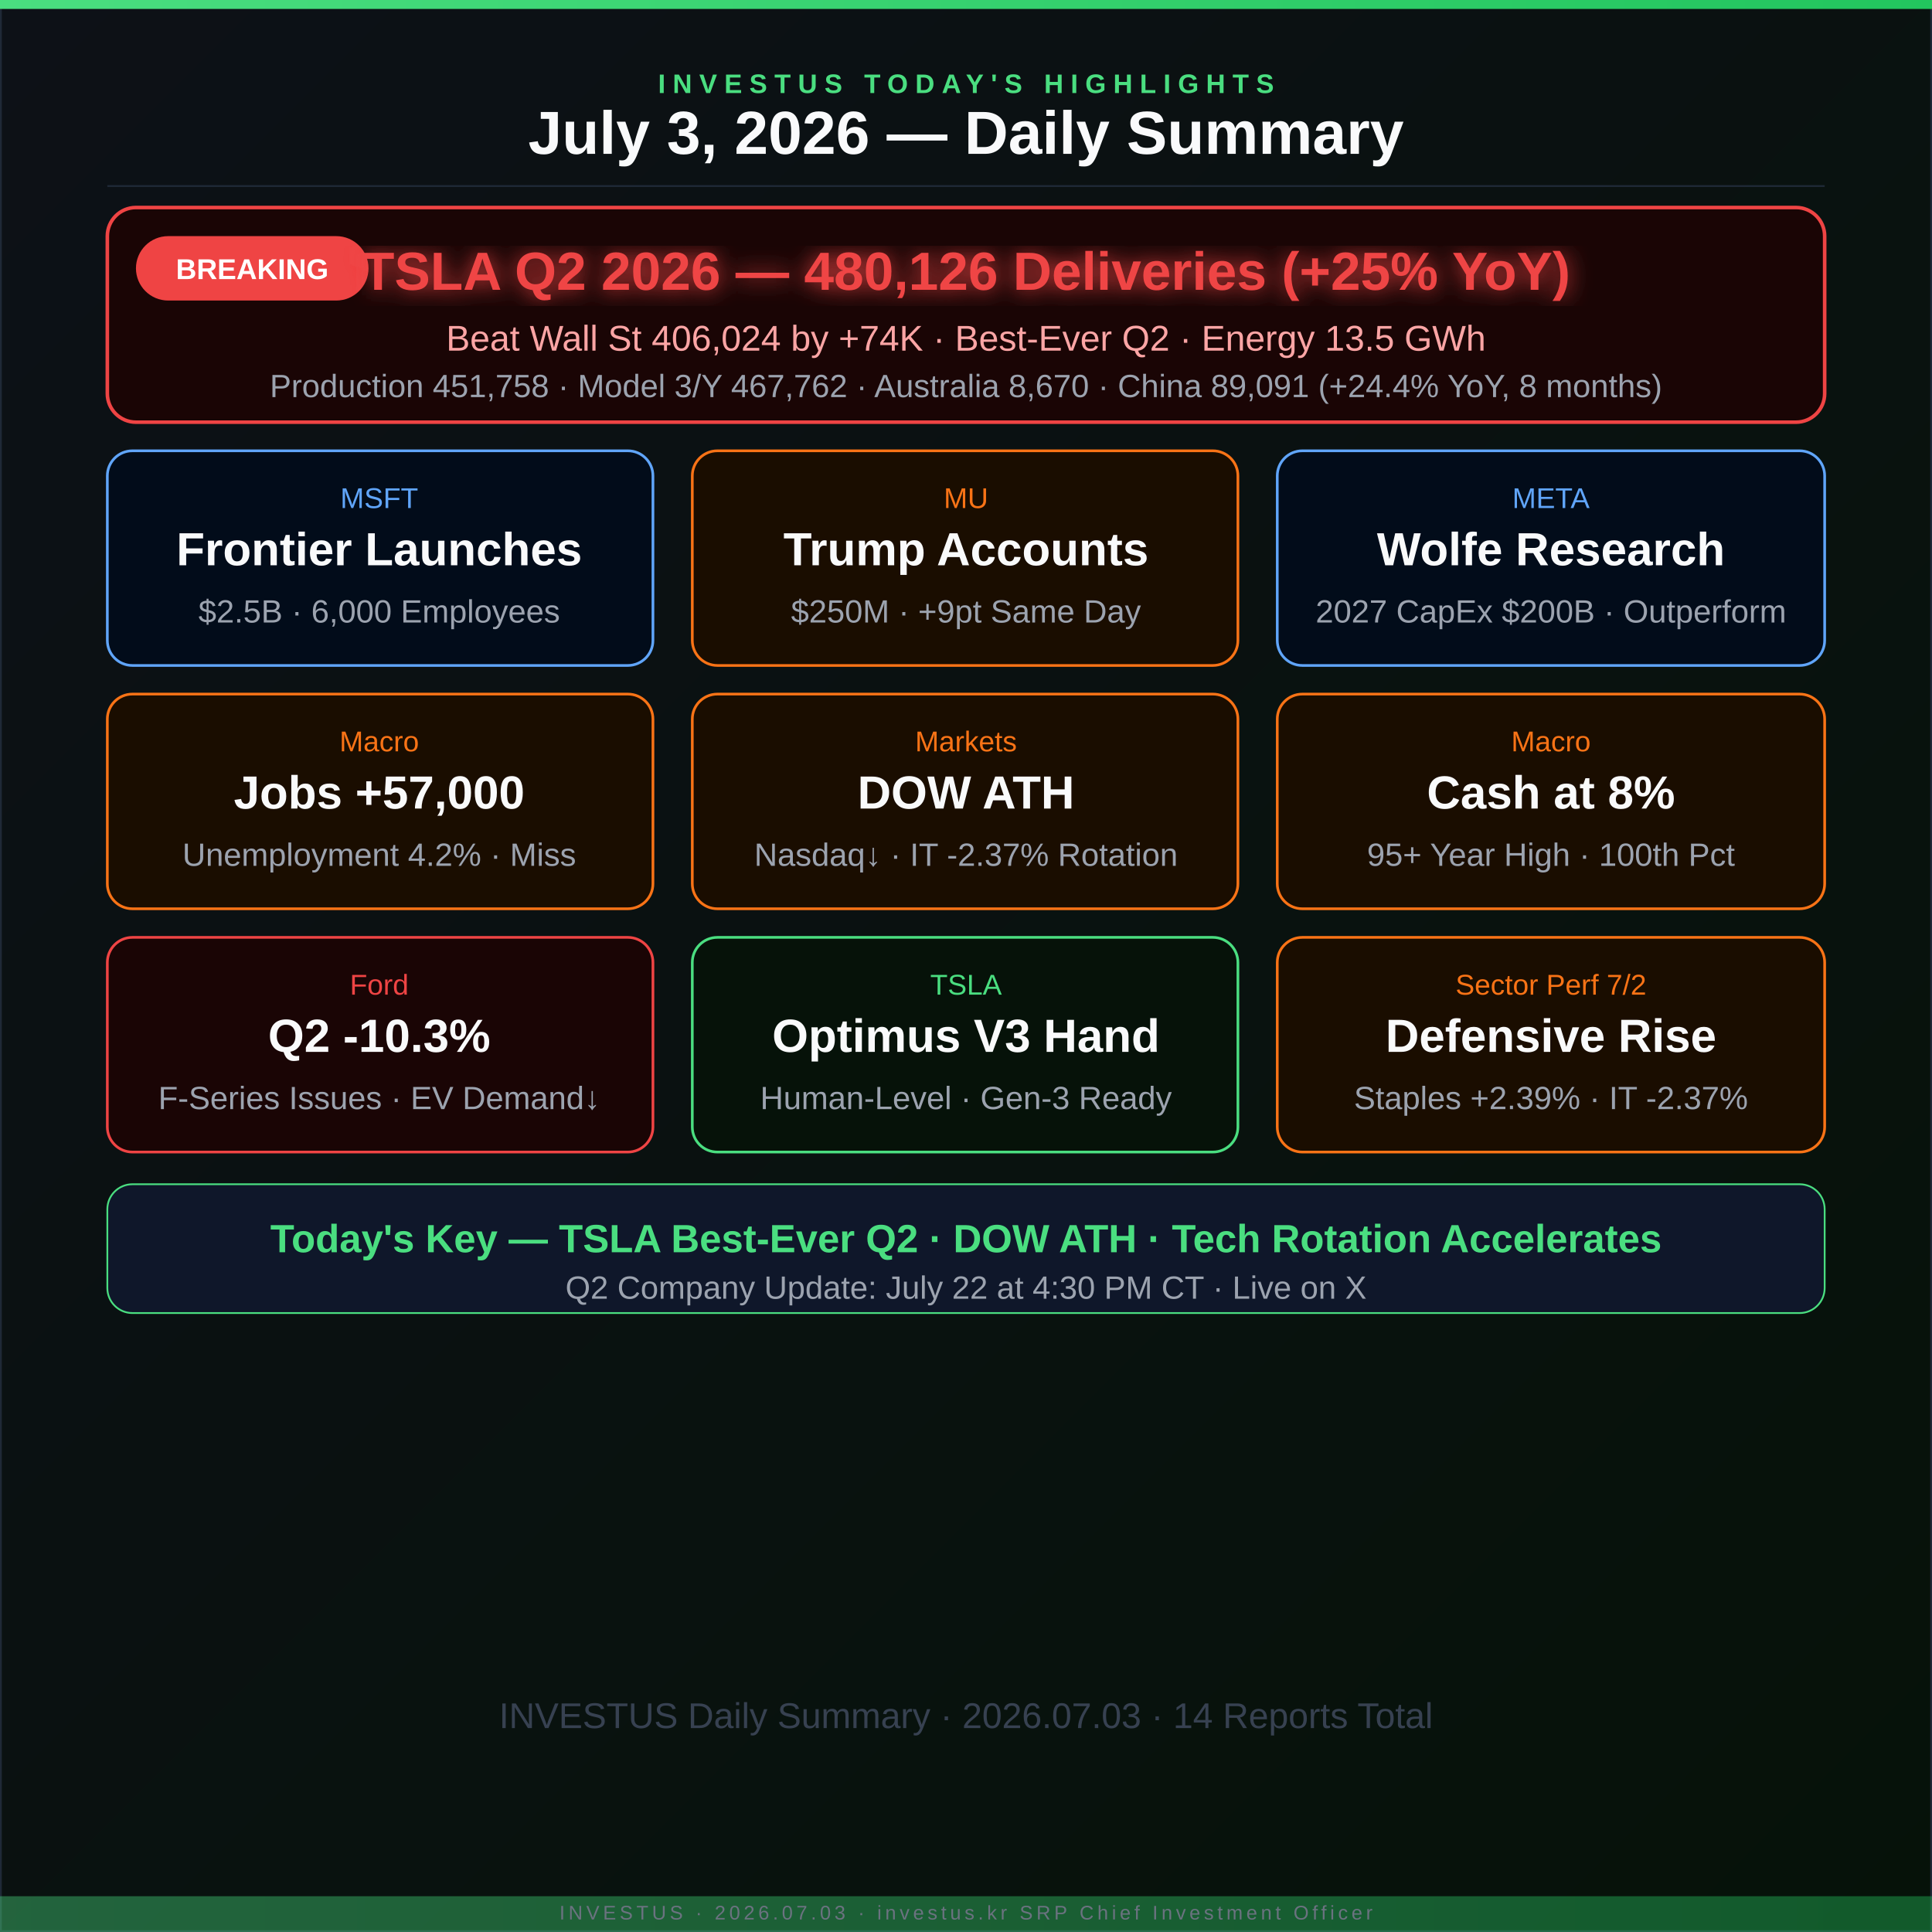
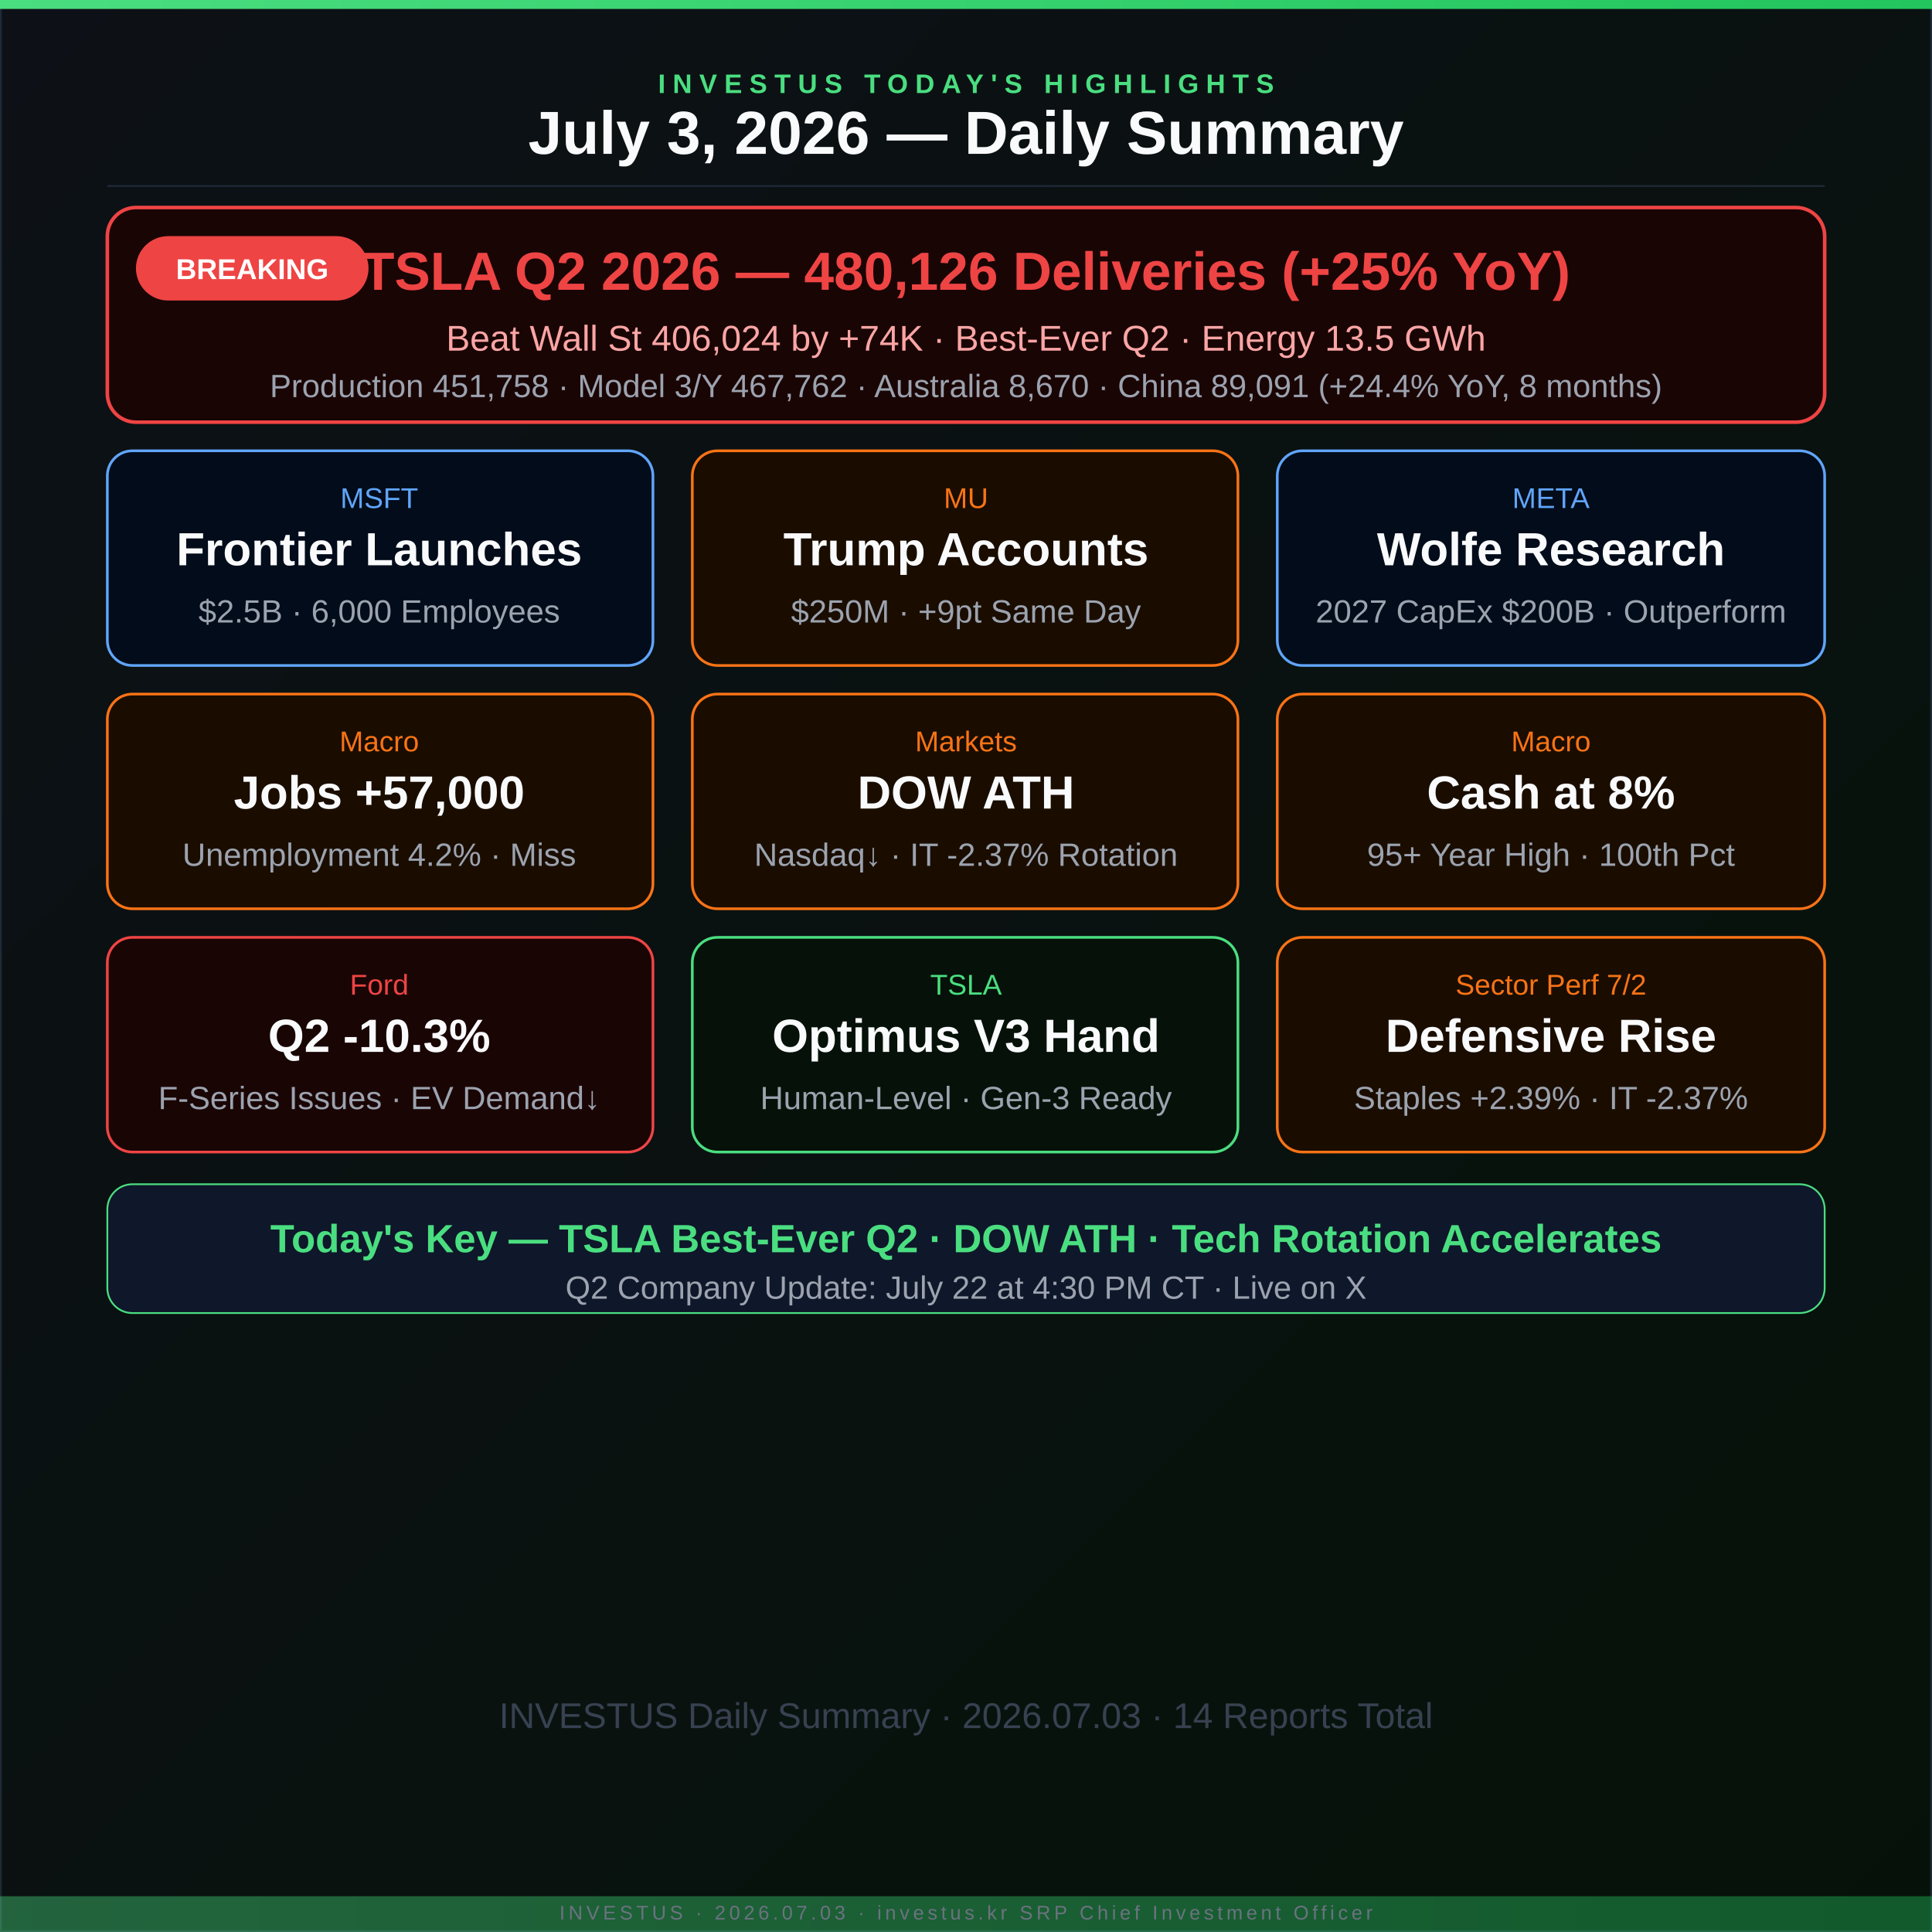
<svg xmlns="http://www.w3.org/2000/svg" viewBox="0 0 1080 1080" width="1080" height="1080">
  <defs>
    <linearGradient id="bg" x1="0%" y1="0%" x2="100%" y2="100%">
      <stop offset="0%" style="stop-color:#0d1117" />
      <stop offset="100%" style="stop-color:#061209" />
    </linearGradient>
    <linearGradient id="g" x1="0%" y1="0%" x2="100%" y2="0%">
      <stop offset="0%" style="stop-color:#4ade80" />
      <stop offset="100%" style="stop-color:#22c55e" />
    </linearGradient>
-     <filter id="glow">
-       <feGaussianBlur stdDeviation="6" result="b" />
-       <feMerge>
-         <feMergeNode in="b" />
-         <feMergeNode in="SourceGraphic" />
-       </feMerge>
-     </filter>
  </defs>
  <rect width="1080" height="1080" fill="url(#bg)" />
  <rect width="1080" height="1080" fill="none" stroke="#1f2937" stroke-width="2" />
  <rect x="0" y="0" width="1080" height="5" fill="url(#g)" />
  <text x="540" y="52" font-family="Arial Black,Arial" font-size="15" font-weight="900" fill="#4ade80" text-anchor="middle" letter-spacing="4">INVESTUS TODAY'S HIGHLIGHTS</text>
  <text x="540" y="86" font-family="Arial Black,Arial" font-size="34" font-weight="900" fill="#f9fafb" text-anchor="middle">July 3, 2026 — Daily Summary</text>
  <line x1="60" y1="104" x2="1020" y2="104" stroke="#1f2937" stroke-width="1" />
  <rect x="60" y="116" width="960" height="120" rx="16" fill="#1a0505" stroke="#ef4444" stroke-width="2" />
  <rect x="76" y="132" width="130" height="36" rx="18" fill="#ef4444" />
  <text x="141" y="156" font-family="Arial Black,Arial" font-size="16" font-weight="900" fill="white" text-anchor="middle">BREAKING</text>
-   <text x="540" y="162" font-family="Arial Black,Arial" font-size="30" font-weight="900" fill="#ef4444" text-anchor="middle" filter="url(#glow)">TSLA Q2 2026 — 480,126 Deliveries (+25% YoY)</text>
+   <text x="540" y="162" font-family="Arial Black,Arial" font-size="30" font-weight="900" fill="#ef4444" text-anchor="middle">TSLA Q2 2026 — 480,126 Deliveries (+25% YoY)</text>
  <text x="540" y="196" font-family="Arial" font-size="20" fill="#fca5a5" text-anchor="middle">Beat Wall St 406,024 by +74K · Best-Ever Q2 · Energy 13.5 GWh</text>
  <text x="540" y="222" font-family="Arial" font-size="18" fill="#9ca3af" text-anchor="middle">Production 451,758 · Model 3/Y 467,762 · Australia 8,670 · China 89,091 (+24.4% YoY, 8 months)</text>
  <rect x="60" y="252" width="305" height="120" rx="14" fill="#020c1a" stroke="#60a5fa" stroke-width="1.5" />
  <text x="212" y="284" font-family="Arial" font-size="16" fill="#60a5fa" text-anchor="middle">MSFT</text>
  <text x="212" y="316" font-family="Arial Black,Arial" font-size="26" font-weight="900" fill="#f9fafb" text-anchor="middle">Frontier Launches</text>
  <text x="212" y="348" font-family="Arial" font-size="18" fill="#9ca3af" text-anchor="middle">$2.5B · 6,000 Employees</text>
  <rect x="387" y="252" width="305" height="120" rx="14" fill="#1a0d00" stroke="#f97316" stroke-width="1.5" />
  <text x="540" y="284" font-family="Arial" font-size="16" fill="#f97316" text-anchor="middle">MU</text>
  <text x="540" y="316" font-family="Arial Black,Arial" font-size="26" font-weight="900" fill="#f9fafb" text-anchor="middle">Trump Accounts</text>
  <text x="540" y="348" font-family="Arial" font-size="18" fill="#9ca3af" text-anchor="middle">$250M · +9pt Same Day</text>
  <rect x="714" y="252" width="306" height="120" rx="14" fill="#020c1a" stroke="#60a5fa" stroke-width="1.5" />
  <text x="867" y="284" font-family="Arial" font-size="16" fill="#60a5fa" text-anchor="middle">META</text>
  <text x="867" y="316" font-family="Arial Black,Arial" font-size="26" font-weight="900" fill="#f9fafb" text-anchor="middle">Wolfe Research</text>
  <text x="867" y="348" font-family="Arial" font-size="18" fill="#9ca3af" text-anchor="middle">2027 CapEx $200B · Outperform</text>
  <rect x="60" y="388" width="305" height="120" rx="14" fill="#1a0d00" stroke="#f97316" stroke-width="1.5" />
  <text x="212" y="420" font-family="Arial" font-size="16" fill="#f97316" text-anchor="middle">Macro</text>
  <text x="212" y="452" font-family="Arial Black,Arial" font-size="26" font-weight="900" fill="#f9fafb" text-anchor="middle">Jobs +57,000</text>
  <text x="212" y="484" font-family="Arial" font-size="18" fill="#9ca3af" text-anchor="middle">Unemployment 4.2% · Miss</text>
  <rect x="387" y="388" width="305" height="120" rx="14" fill="#1a0d00" stroke="#f97316" stroke-width="1.5" />
  <text x="540" y="420" font-family="Arial" font-size="16" fill="#f97316" text-anchor="middle">Markets</text>
  <text x="540" y="452" font-family="Arial Black,Arial" font-size="26" font-weight="900" fill="#f9fafb" text-anchor="middle">DOW ATH</text>
  <text x="540" y="484" font-family="Arial" font-size="18" fill="#9ca3af" text-anchor="middle">Nasdaq↓ · IT -2.37% Rotation</text>
  <rect x="714" y="388" width="306" height="120" rx="14" fill="#1a0d00" stroke="#f97316" stroke-width="1.5" />
  <text x="867" y="420" font-family="Arial" font-size="16" fill="#f97316" text-anchor="middle">Macro</text>
  <text x="867" y="452" font-family="Arial Black,Arial" font-size="26" font-weight="900" fill="#f9fafb" text-anchor="middle">Cash at 8%</text>
  <text x="867" y="484" font-family="Arial" font-size="18" fill="#9ca3af" text-anchor="middle">95+ Year High · 100th Pct</text>
  <rect x="60" y="524" width="305" height="120" rx="14" fill="#1a0505" stroke="#ef4444" stroke-width="1.5" />
  <text x="212" y="556" font-family="Arial" font-size="16" fill="#ef4444" text-anchor="middle">Ford</text>
  <text x="212" y="588" font-family="Arial Black,Arial" font-size="26" font-weight="900" fill="#f9fafb" text-anchor="middle">Q2 -10.3%</text>
  <text x="212" y="620" font-family="Arial" font-size="18" fill="#9ca3af" text-anchor="middle">F-Series Issues · EV Demand↓</text>
  <rect x="387" y="524" width="305" height="120" rx="14" fill="#061209" stroke="#4ade80" stroke-width="1.5" />
  <text x="540" y="556" font-family="Arial" font-size="16" fill="#4ade80" text-anchor="middle">TSLA</text>
  <text x="540" y="588" font-family="Arial Black,Arial" font-size="26" font-weight="900" fill="#f9fafb" text-anchor="middle">Optimus V3 Hand</text>
  <text x="540" y="620" font-family="Arial" font-size="18" fill="#9ca3af" text-anchor="middle">Human-Level · Gen-3 Ready</text>
  <rect x="714" y="524" width="306" height="120" rx="14" fill="#1a0d00" stroke="#f97316" stroke-width="1.5" />
  <text x="867" y="556" font-family="Arial" font-size="16" fill="#f97316" text-anchor="middle">Sector Perf 7/2</text>
  <text x="867" y="588" font-family="Arial Black,Arial" font-size="26" font-weight="900" fill="#f9fafb" text-anchor="middle">Defensive Rise</text>
  <text x="867" y="620" font-family="Arial" font-size="18" fill="#9ca3af" text-anchor="middle">Staples +2.39% · IT -2.37%</text>
  <rect x="60" y="662" width="960" height="72" rx="14" fill="#0f172a" stroke="#4ade80" stroke-width="1" />
  <text x="540" y="700" font-family="Arial Black,Arial" font-size="22" font-weight="900" fill="#4ade80" text-anchor="middle">Today's Key — TSLA Best-Ever Q2 · DOW ATH · Tech Rotation Accelerates</text>
  <text x="540" y="726" font-family="Arial" font-size="18" fill="#9ca3af" text-anchor="middle">Q2 Company Update: July 22 at 4:30 PM CT · Live on X</text>
  <text x="540" y="966" font-family="Arial" font-size="20" fill="#374151" text-anchor="middle">INVESTUS Daily Summary · 2026.07.03 · 14 Reports Total</text>
  <rect x="0" y="1060" width="1080" height="20" fill="url(#g)" opacity=".4" />
  <text x="540" y="1073" font-family="Arial" font-size="11" fill="#6b7280" text-anchor="middle" letter-spacing="2">INVESTUS · 2026.07.03 · investus.kr SRP Chief Investment Officer</text>
</svg>
